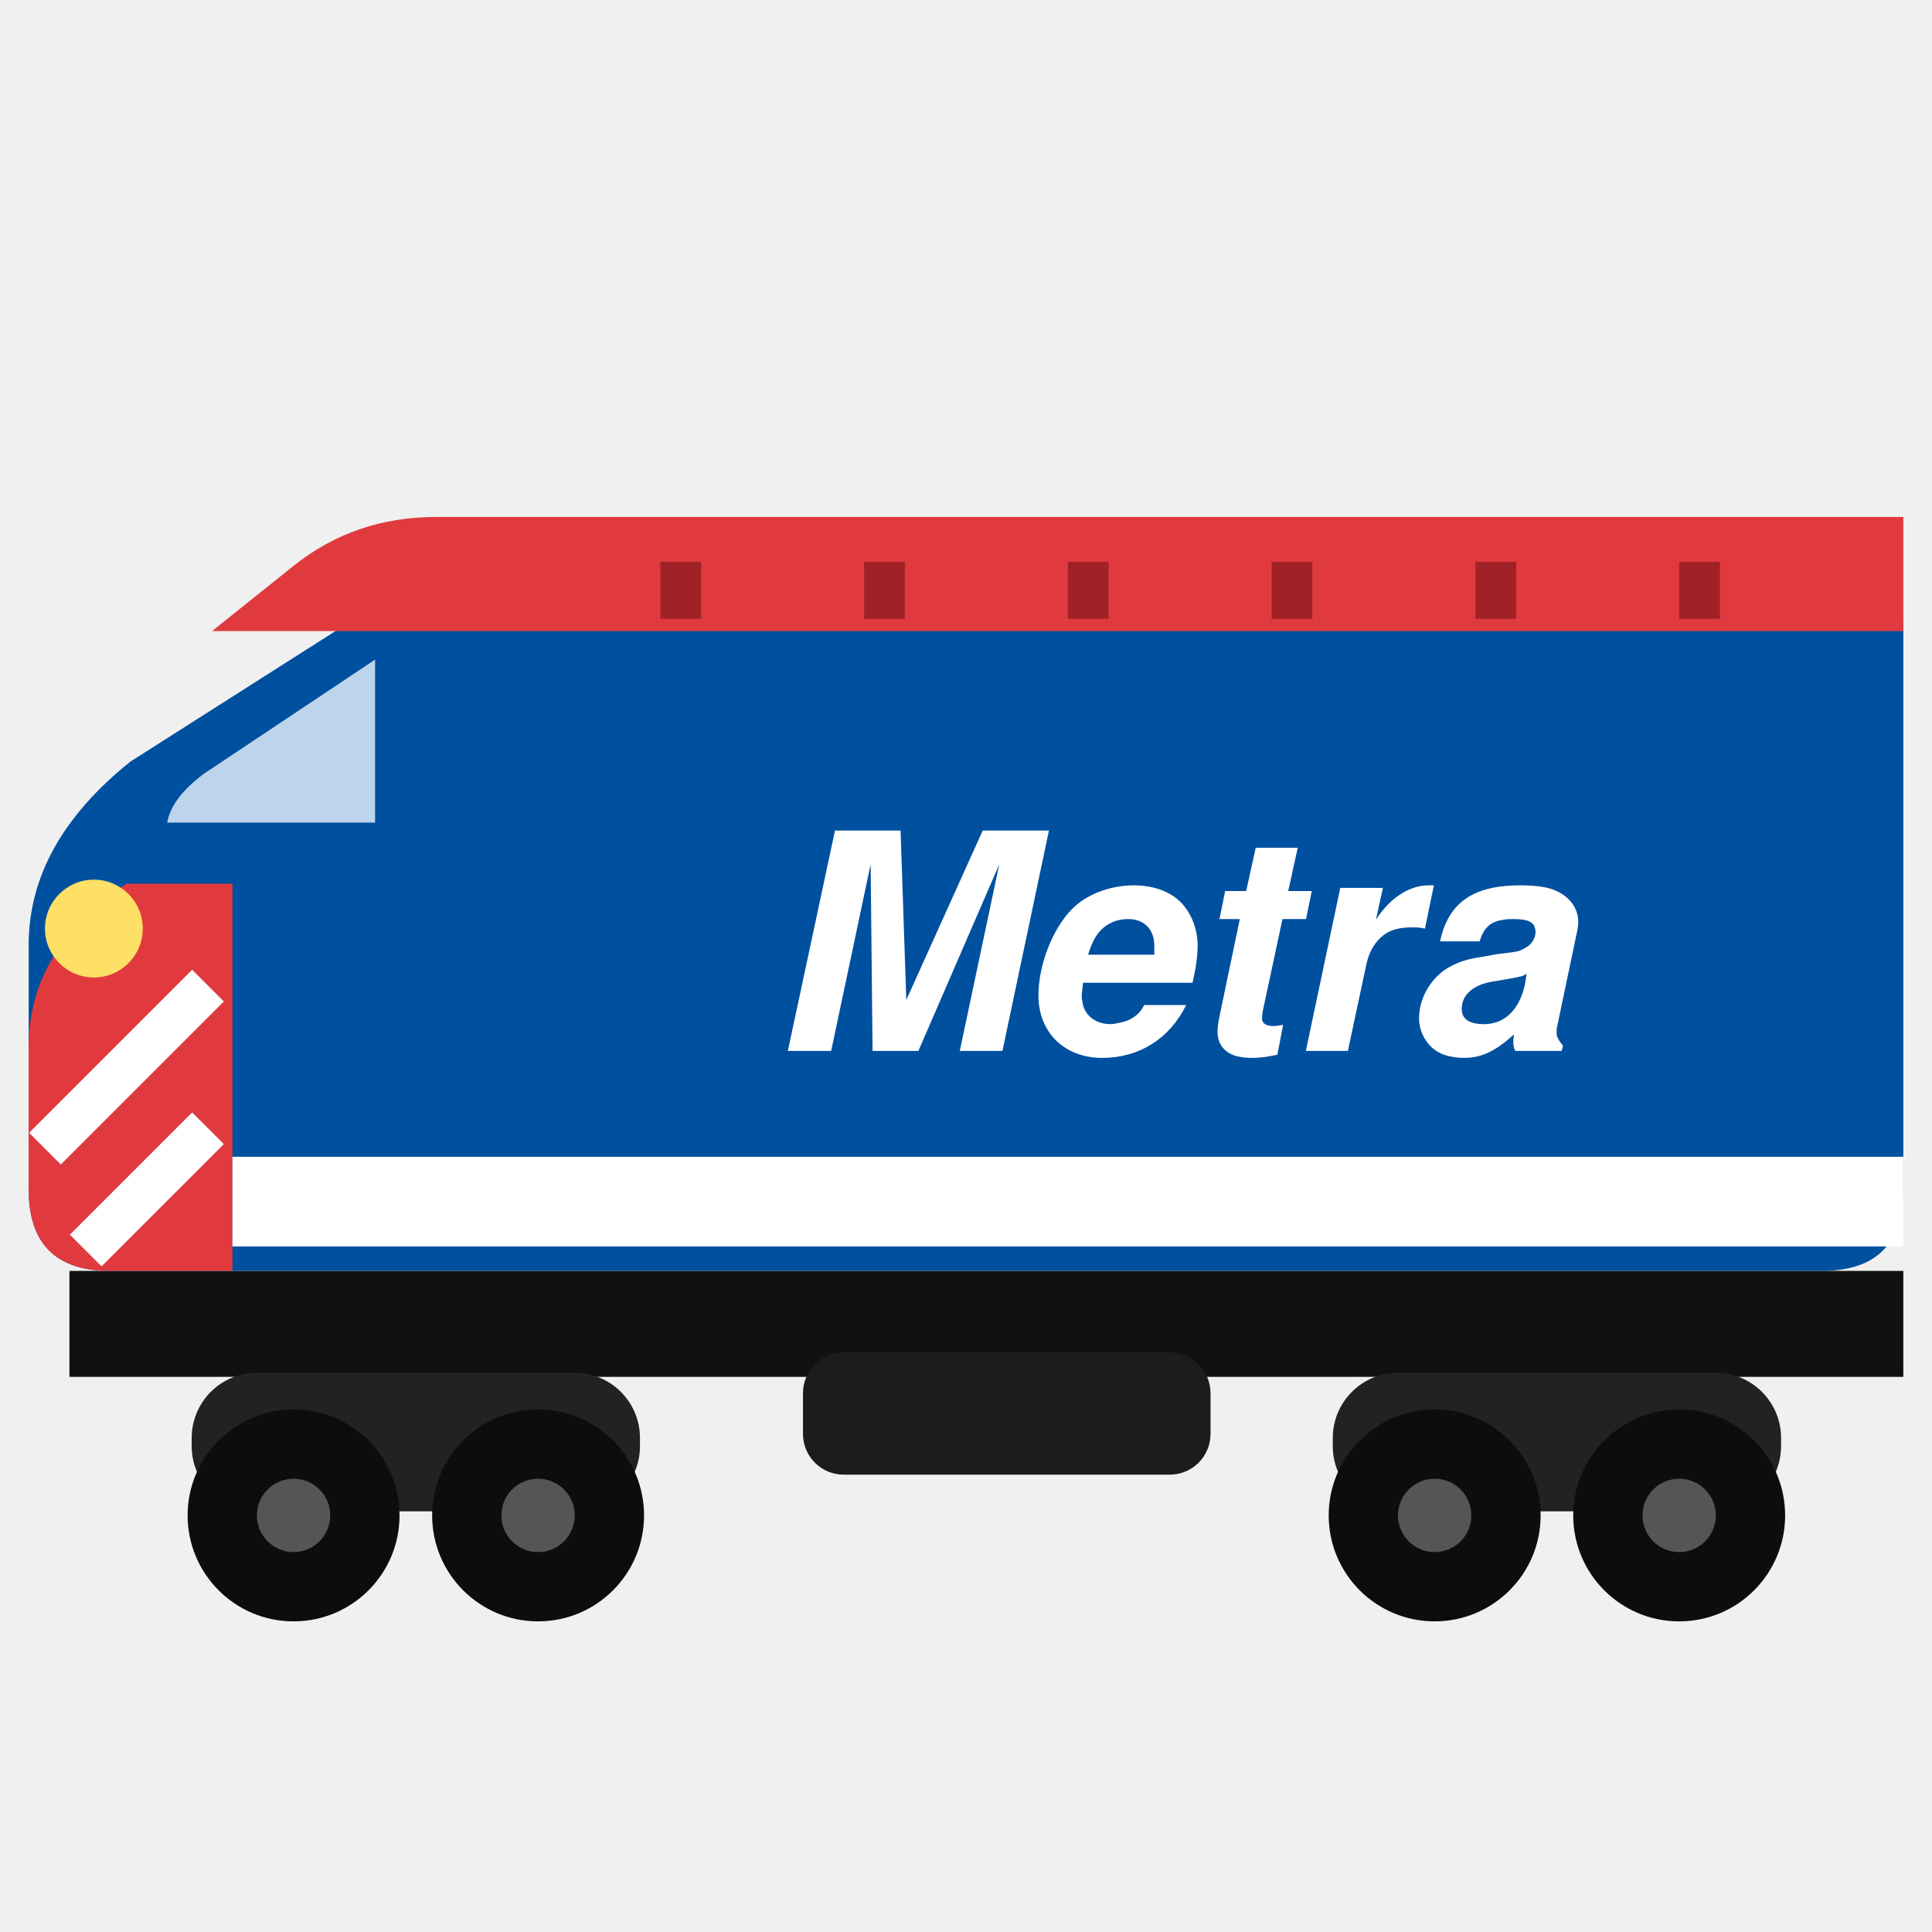
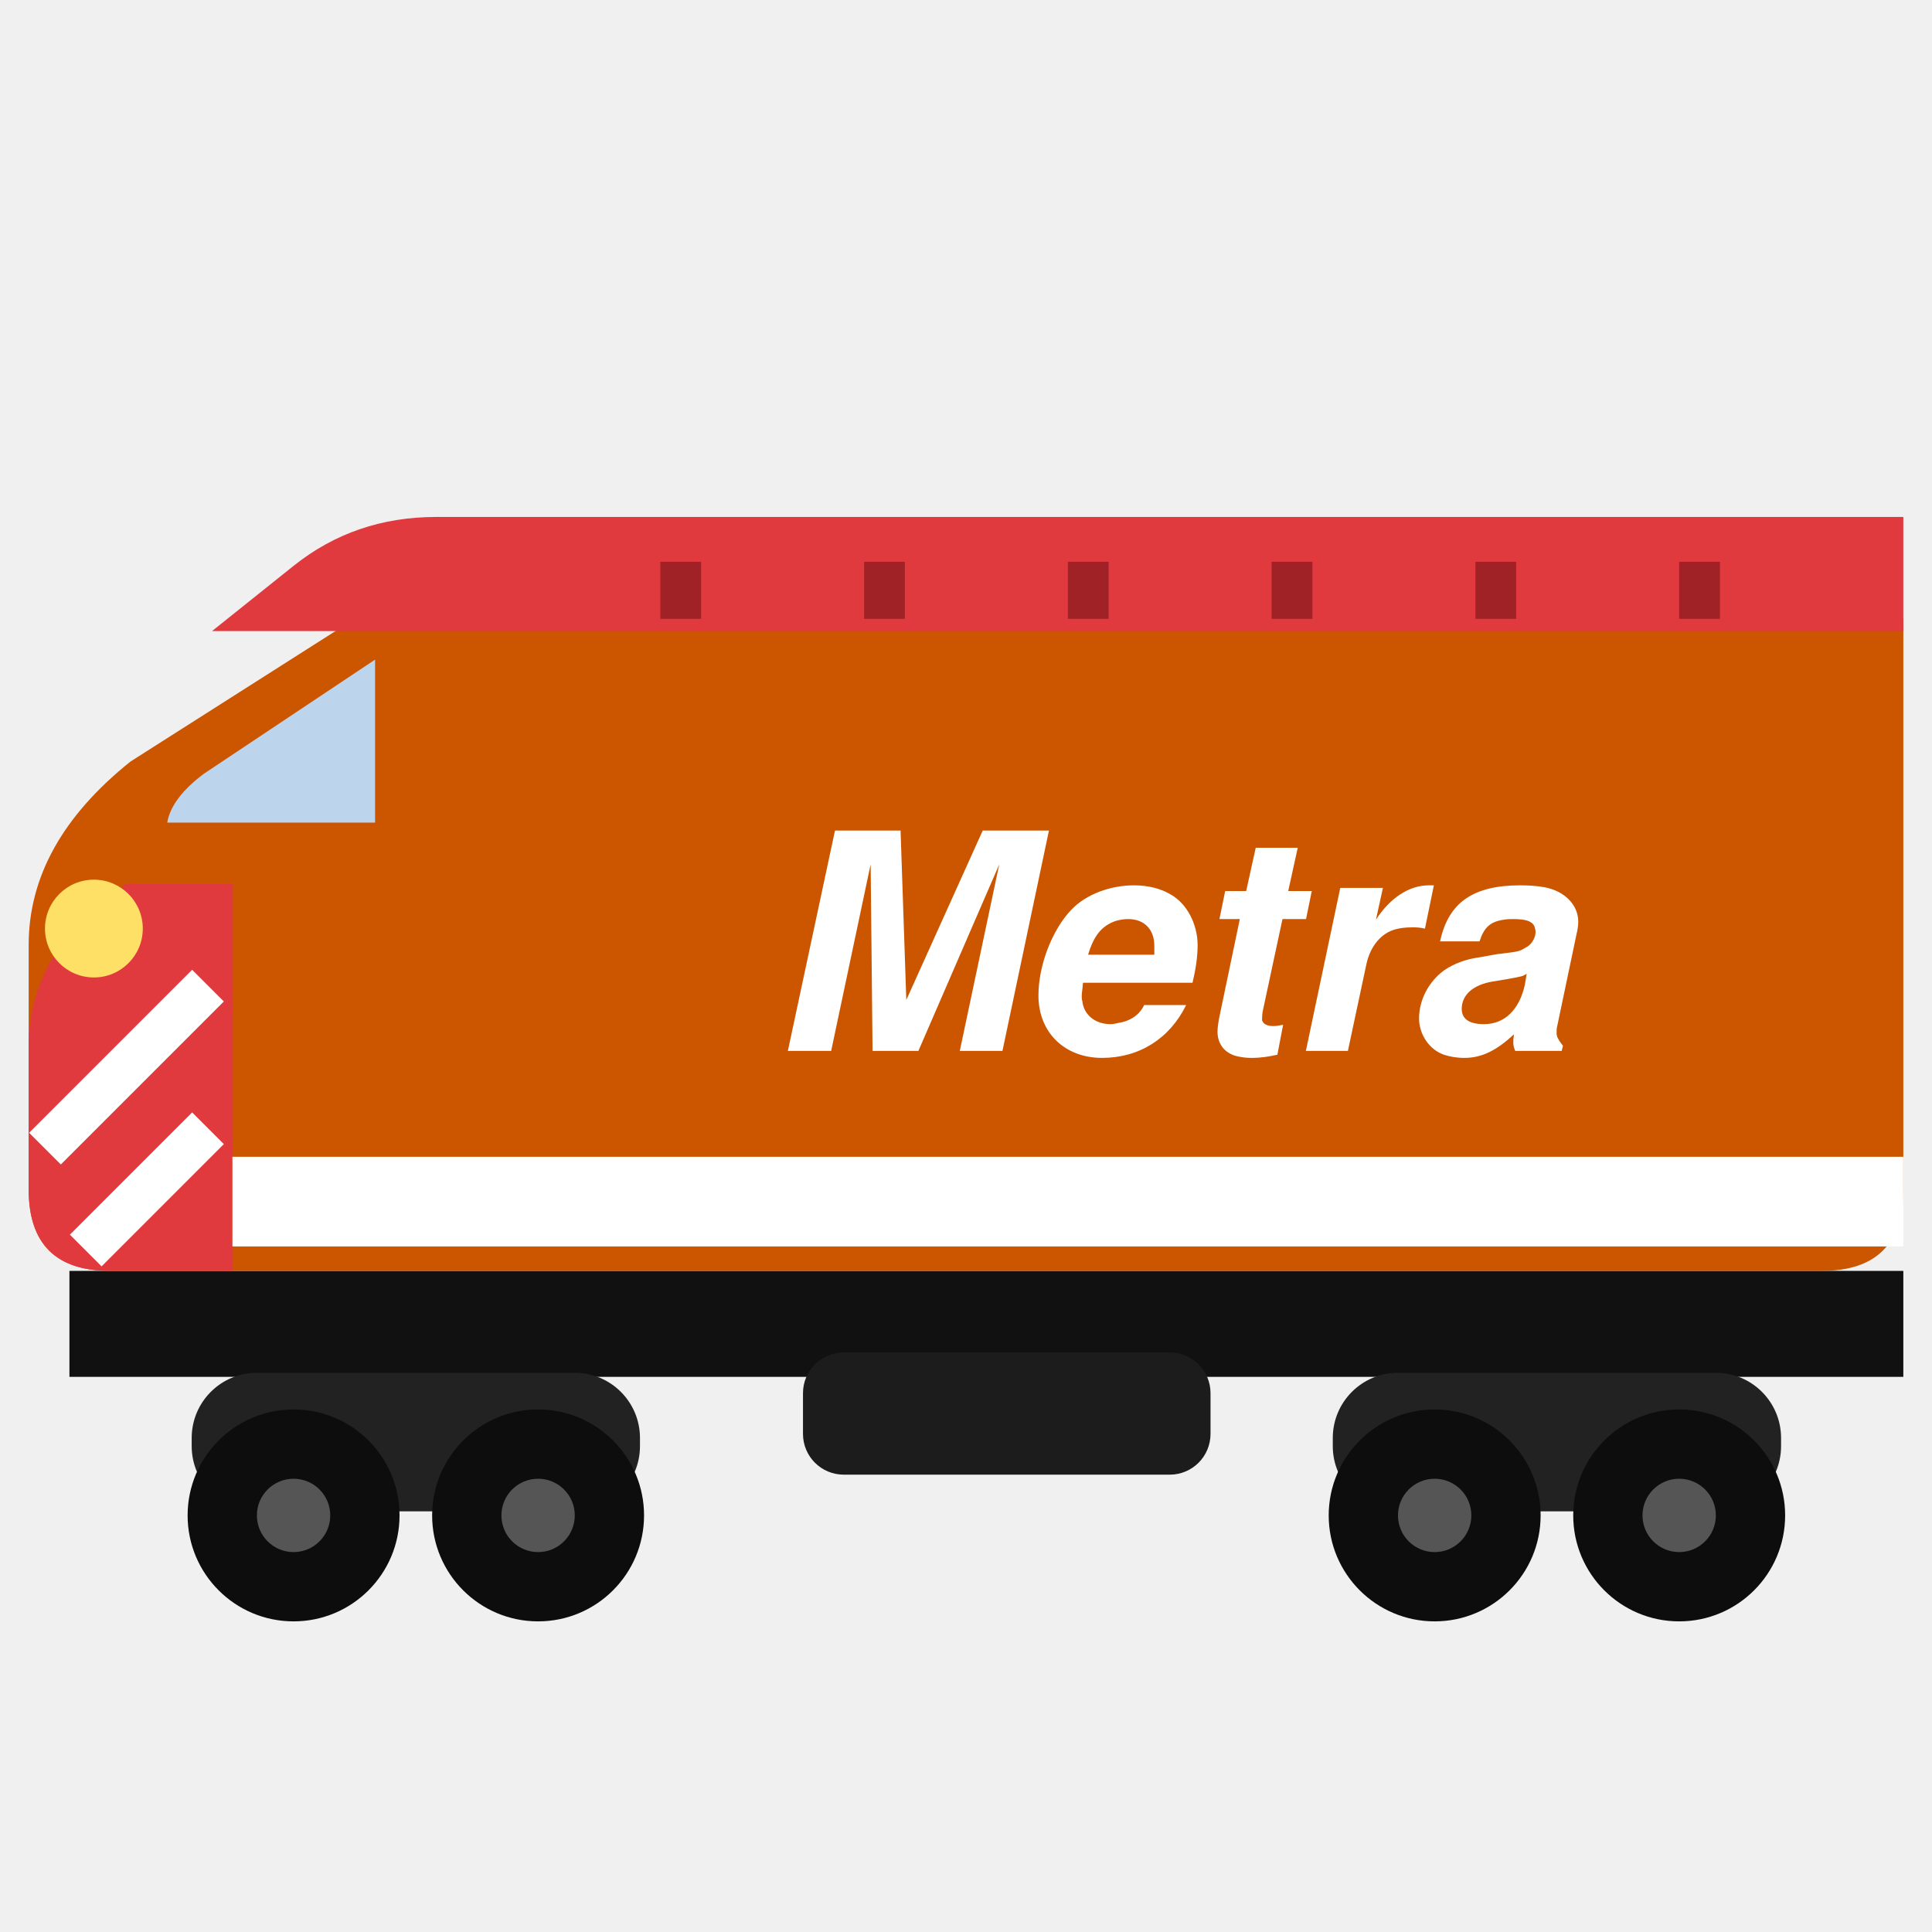
<svg xmlns="http://www.w3.org/2000/svg" viewBox="0 0 64 64">
  <g transform="translate(32,34) scale(1.35) translate(-32,-34)">
    <g transform="translate(64,0) scale(-1,1)">
      <g>
        <rect x="9" y="40" width="45" height="2.6" fill="#111111" />
        <rect x="26" y="42" width="10" height="3" rx="1" fill="#1c1c1c" />
        <rect x="12" y="42.5" width="11" height="3.4" rx="1.6" fill="#222222" />
        <rect x="40" y="42.5" width="11" height="3.4" rx="1.6" fill="#222222" />
        <g fill="#0d0d0d">
          <circle cx="14.5" cy="46" r="2.6" />
          <circle cx="20.5" cy="46" r="2.6" />
          <circle cx="42.5" cy="46" r="2.6" />
          <circle cx="48.5" cy="46" r="2.6" />
        </g>
        <g fill="#555555">
          <circle cx="14.5" cy="46" r=".9" />
          <circle cx="20.5" cy="46" r=".9" />
          <circle cx="42.5" cy="46" r=".9" />
          <circle cx="48.5" cy="46" r=".9" />
        </g>
-         <path d="M9 24 h38 l5.5 3.5 q2.5 2 2.5 4.5 v6 q0 2 -2 2 h-42 q-2 0 -2 -2 z" fill="#0050a0" />
+         <path d="M9 24 h38 l5.5 3.5 q2.5 2 2.5 4.5 v6 q0 2 -2 2 h-42 q-2 0 -2 -2 z" fill="#CC5500" />
        <path d="M9 21.5 h36 q2 0 3.5 1.2 l2 1.6 -41.5 0 z" fill="#e03a3e" />
        <g stroke="#a02226" stroke-width="1">
          <line x1="14" y1="22.6" x2="14" y2="24" />
          <line x1="19" y1="22.6" x2="19" y2="24" />
          <line x1="24" y1="22.6" x2="24" y2="24" />
          <line x1="29" y1="22.6" x2="29" y2="24" />
          <line x1="34" y1="22.6" x2="34" y2="24" />
          <line x1="39" y1="22.6" x2="39" y2="24" />
        </g>
        <path d="M46.5 25 l4.2 2.8 q.8 .6 .9 1.2 l-5.1 0 z" fill="#bcd4ec" />
        <path d="M52.6 30.5 q2.4 1.6 2.4 4v3.5 q0 2 -2 2 h-3 v-9.5 z" fill="#e03a3e" />
        <g stroke="#ffffff" stroke-width="1.1">
          <line x1="50.6" y1="33" x2="54.6" y2="37" />
          <line x1="50.6" y1="36.5" x2="53.6" y2="39.5" />
        </g>
        <rect x="9" y="37.2" width="41" height="2.2" fill="#ffffff" />
        <text x="27" y="34.6" font-family="Helvetica, Arial, sans-serif" font-size="7.4" font-weight="bold" font-style="italic" fill="#ffffff" text-anchor="middle" transform="translate(54,0) scale(-1,1)">Metra</text>
        <circle cx="53.4" cy="31.6" r="1.2" fill="#ffe066" />
      </g>
    </g>
  </g>
</svg>
